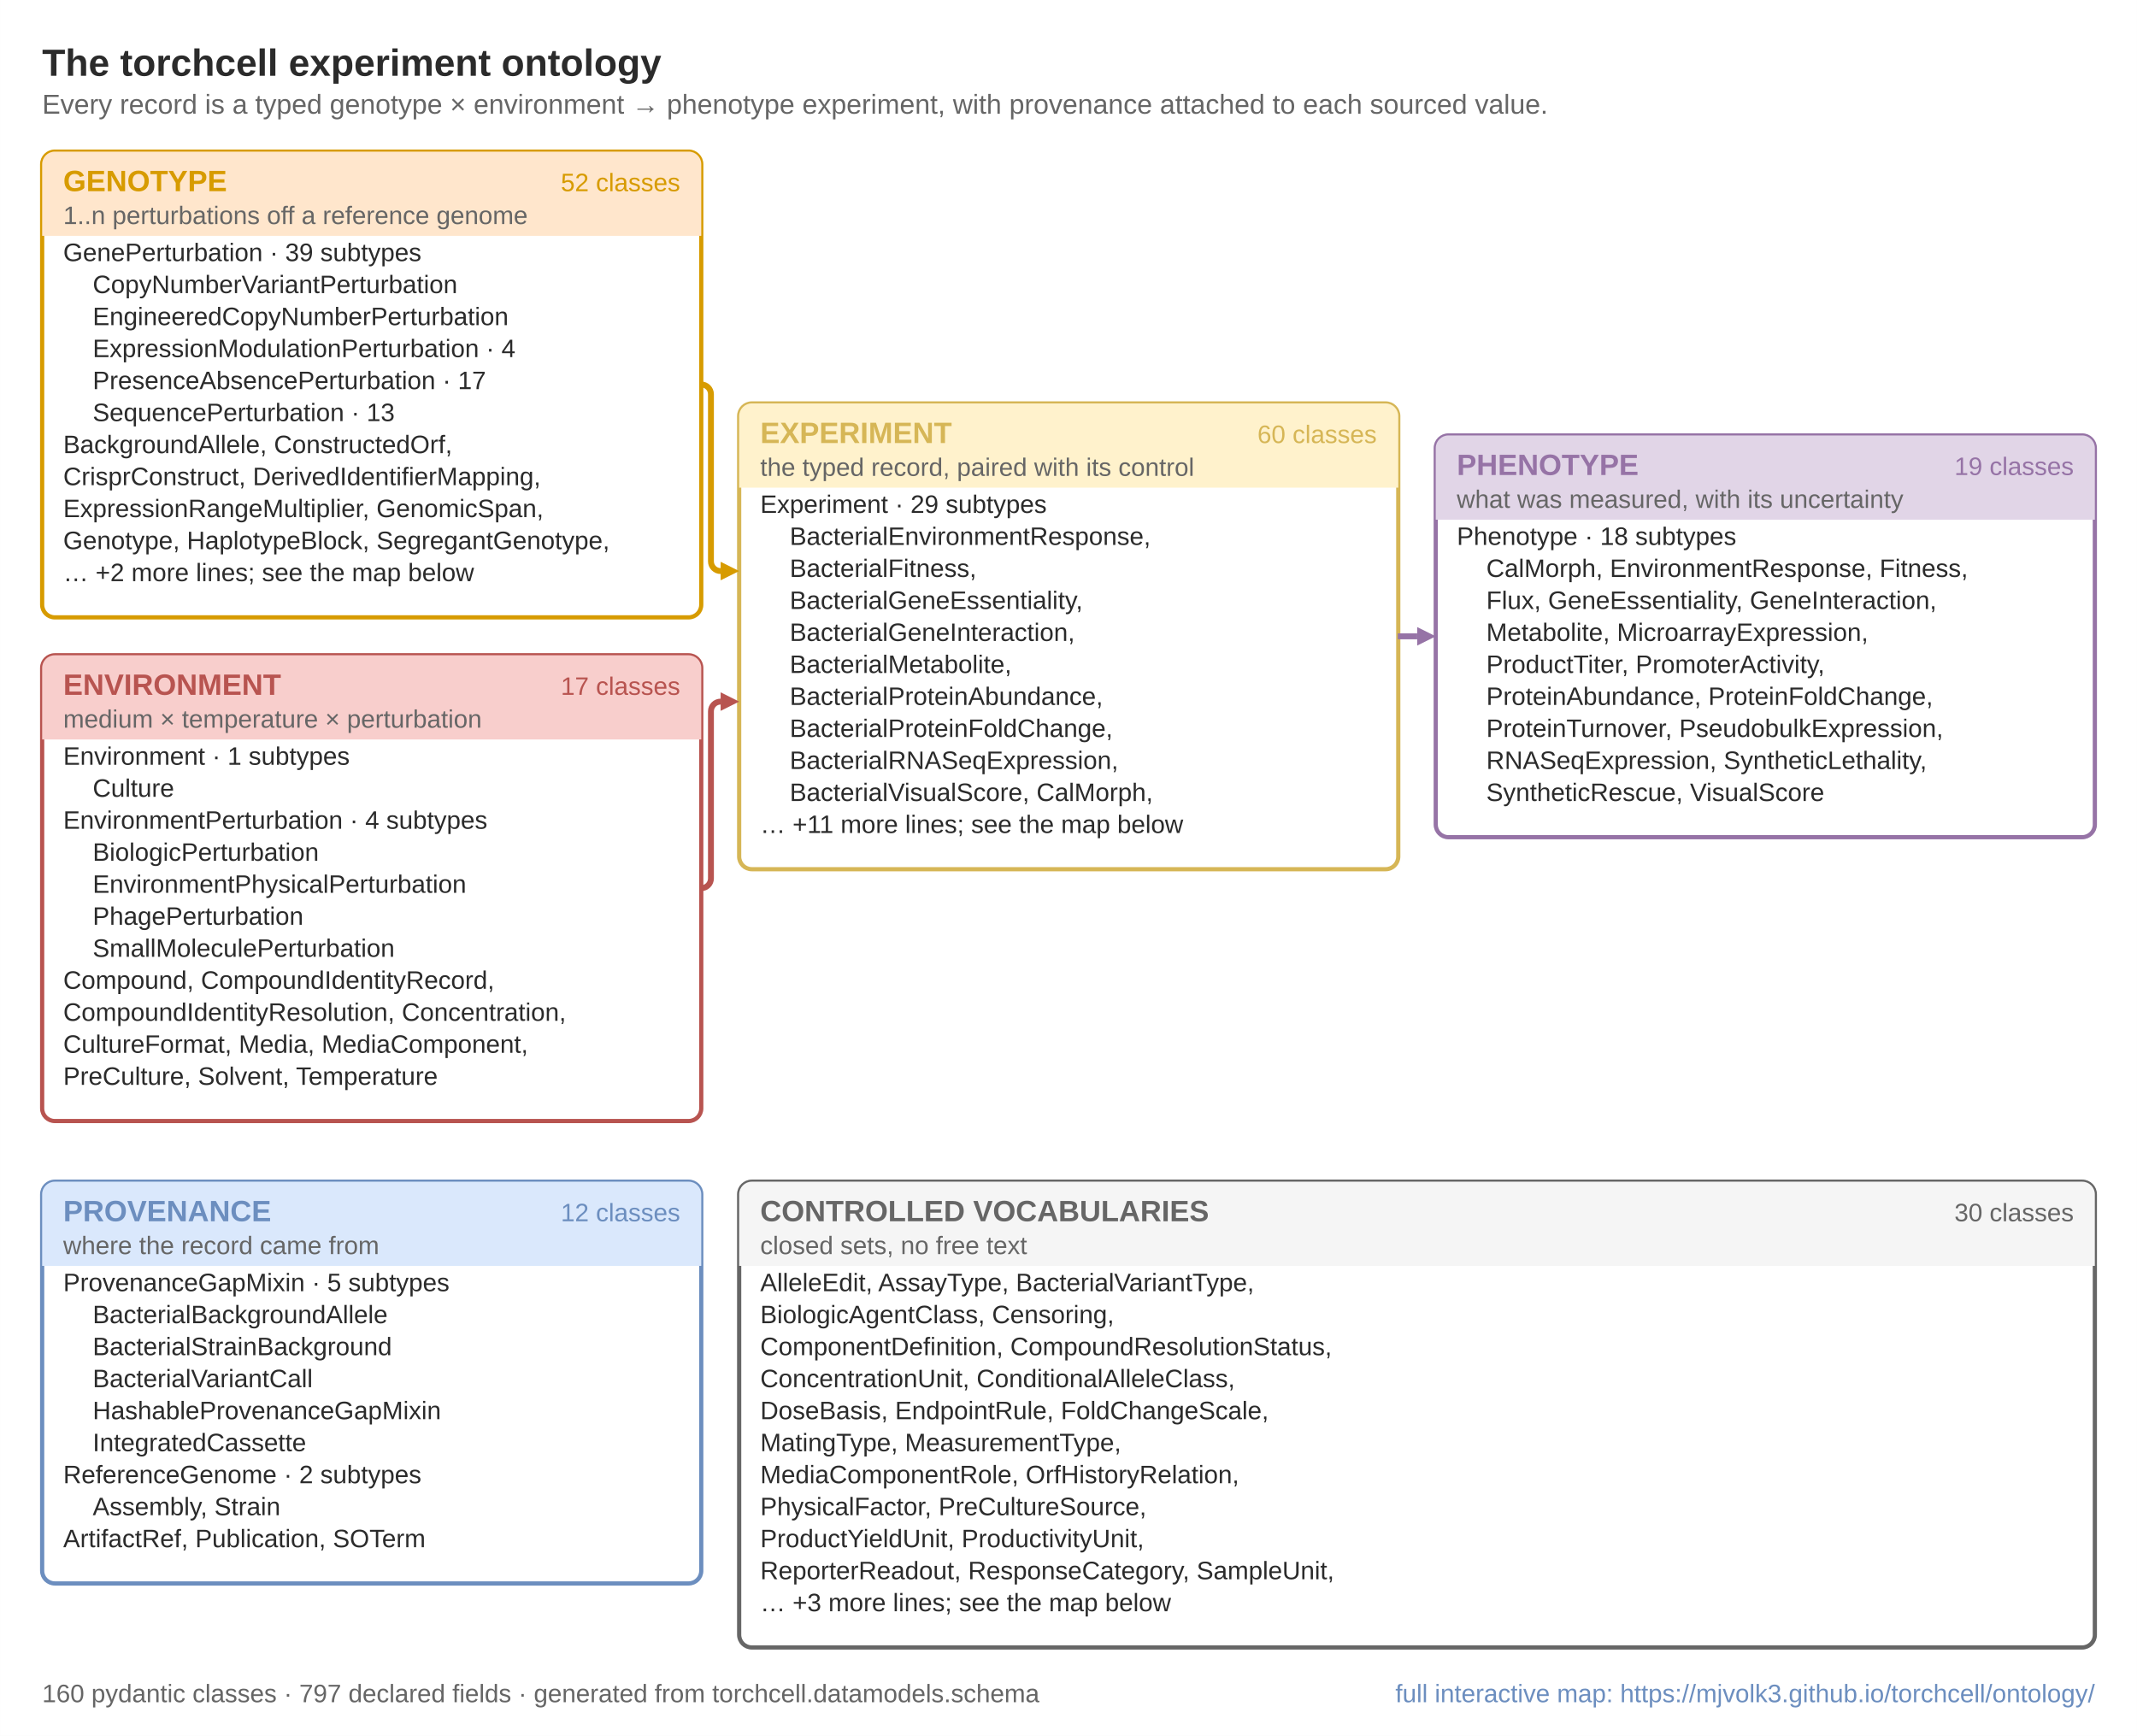
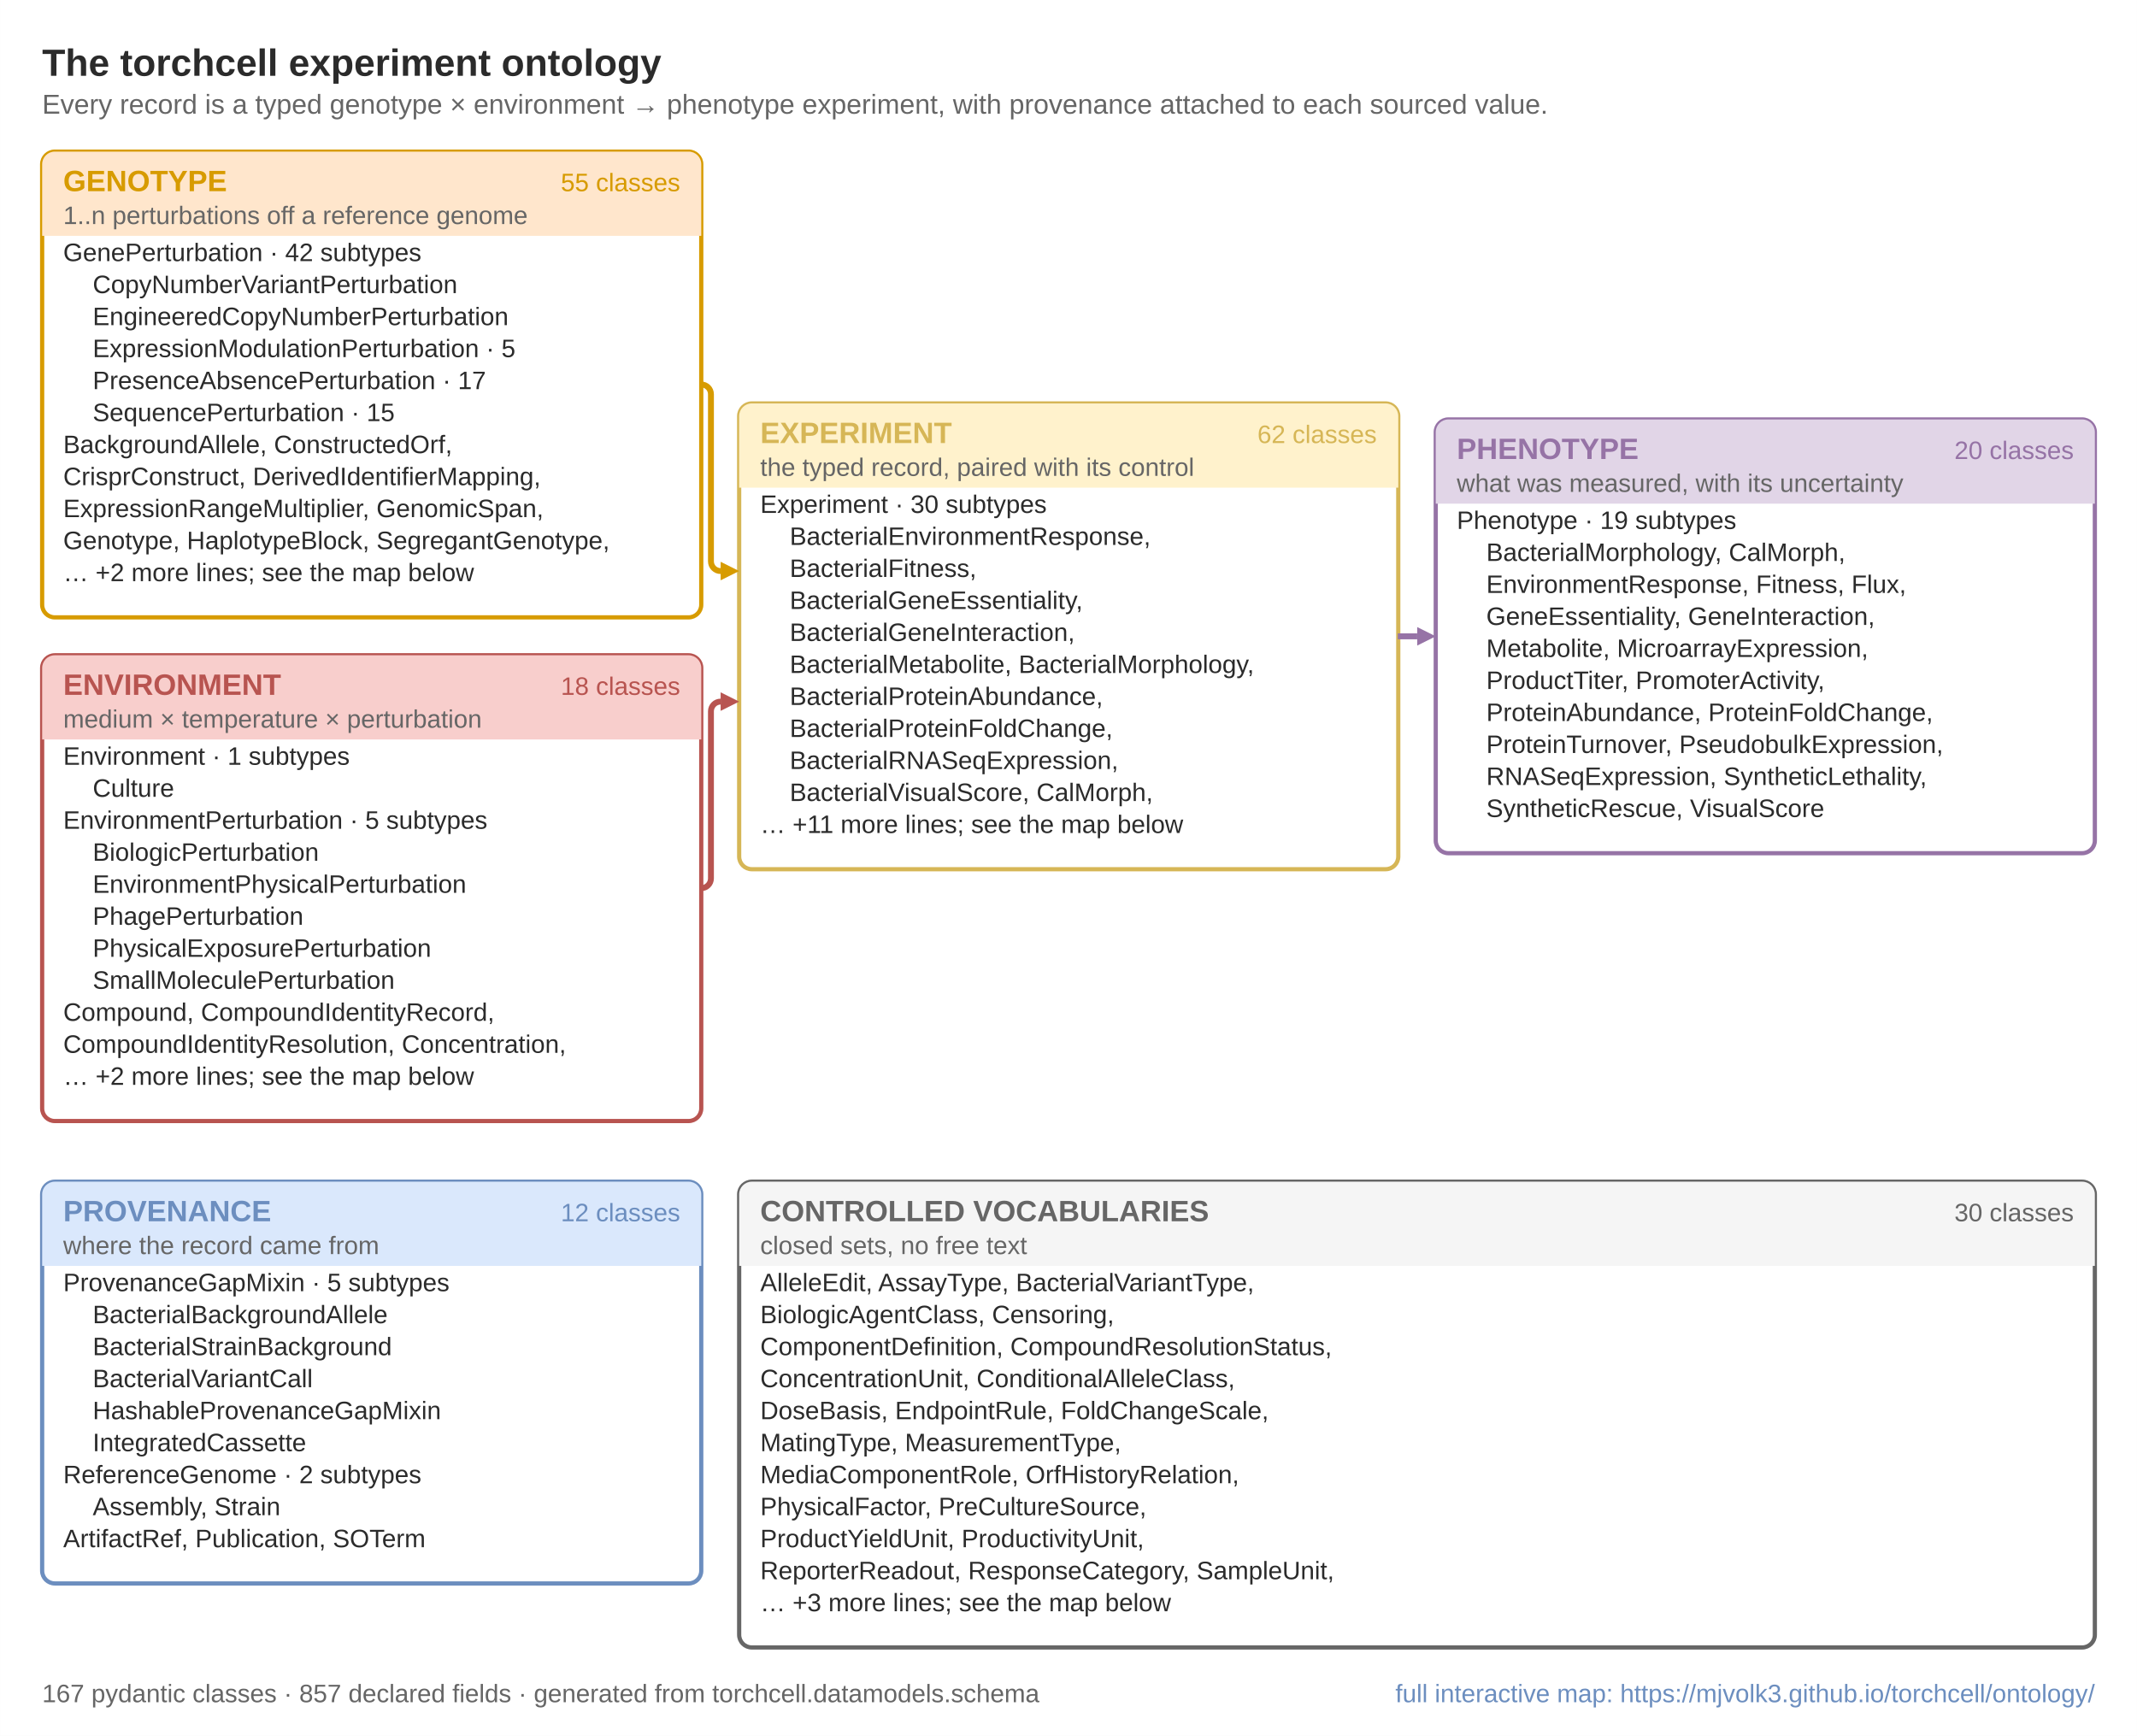
<svg xmlns="http://www.w3.org/2000/svg" width="179.00mm" height="145.41mm" viewBox="0 0 507.4 412.2" font-family="Arial, Helvetica, sans-serif">
  <style>text{font-family:Arial,Helvetica,sans-serif}</style>
  <rect width="100%" height="100%" fill="#FFFFFF" />
  <text x="10.0" y="18.0" font-size="9" font-weight="700" fill="#2B2B2B">The torchcell experiment ontology</text>
  <text x="10.0" y="27.0" font-size="6.5" fill="#666666">Every record is a typed genotype × environment → phenotype experiment, with provenance attached to each sourced value.</text>
  <rect x="10.0" y="36.0" width="156.5" height="110.6" rx="3" fill="#FFFFFF" stroke="#D79B00" stroke-width="1" />
  <path d="M10.0 39.0 a3 3 0 0 1 3 -3 h150.5 a3 3 0 0 1 3 3 v17.0 h-156.5 Z" fill="#FFE6CC" />
  <text x="15.0" y="45.4" font-size="7" font-weight="700" fill="#D79B00">GENOTYPE</text>
-   <text x="161.5" y="45.4" font-size="6" text-anchor="end" fill="#D79B00">52 classes</text>
+   <text x="161.5" y="45.4" font-size="6" text-anchor="end" fill="#D79B00">55 classes</text>
  <text x="15.0" y="53.2" font-size="6" fill="#666666">1..n perturbations off a reference genome</text>
-   <text x="15.0" y="62.0" font-size="6" fill="#2B2B2B">GenePerturbation  ·  39 subtypes</text>
+   <text x="15.0" y="62.0" font-size="6" fill="#2B2B2B">GenePerturbation  ·  42 subtypes</text>
  <text x="22.0" y="69.6" font-size="6" fill="#2B2B2B">CopyNumberVariantPerturbation</text>
  <text x="22.0" y="77.2" font-size="6" fill="#2B2B2B">EngineeredCopyNumberPerturbation</text>
-   <text x="22.0" y="84.8" font-size="6" fill="#2B2B2B">ExpressionModulationPerturbation  ·  4</text>
+   <text x="22.0" y="84.8" font-size="6" fill="#2B2B2B">ExpressionModulationPerturbation  ·  5</text>
  <text x="22.0" y="92.4" font-size="6" fill="#2B2B2B">PresenceAbsencePerturbation  ·  17</text>
-   <text x="22.0" y="100.0" font-size="6" fill="#2B2B2B">SequencePerturbation  ·  13</text>
+   <text x="22.0" y="100.0" font-size="6" fill="#2B2B2B">SequencePerturbation  ·  15</text>
  <text x="15.0" y="107.6" font-size="6" fill="#2B2B2B">BackgroundAllele, ConstructedOrf,</text>
  <text x="15.0" y="115.2" font-size="6" fill="#2B2B2B">CrisprConstruct, DerivedIdentifierMapping,</text>
  <text x="15.0" y="122.8" font-size="6" fill="#2B2B2B">ExpressionRangeMultiplier, GenomicSpan,</text>
  <text x="15.0" y="130.4" font-size="6" fill="#2B2B2B">Genotype, HaplotypeBlock, SegregantGenotype,</text>
  <text x="15.0" y="138.0" font-size="6" fill="#2B2B2B">…  +2 more lines; see the map below</text>
  <rect x="10.0" y="155.6" width="156.5" height="110.6" rx="3" fill="#FFFFFF" stroke="#B85450" stroke-width="1" />
  <path d="M10.0 158.6 a3 3 0 0 1 3 -3 h150.5 a3 3 0 0 1 3 3 v17.0 h-156.5 Z" fill="#F8CECC" />
  <text x="15.0" y="165.0" font-size="7" font-weight="700" fill="#B85450">ENVIRONMENT</text>
-   <text x="161.5" y="165.0" font-size="6" text-anchor="end" fill="#B85450">17 classes</text>
+   <text x="161.5" y="165.0" font-size="6" text-anchor="end" fill="#B85450">18 classes</text>
  <text x="15.0" y="172.8" font-size="6" fill="#666666">medium × temperature × perturbation</text>
  <text x="15.0" y="181.6" font-size="6" fill="#2B2B2B">Environment  ·  1 subtypes</text>
  <text x="22.0" y="189.2" font-size="6" fill="#2B2B2B">Culture</text>
-   <text x="15.0" y="196.8" font-size="6" fill="#2B2B2B">EnvironmentPerturbation  ·  4 subtypes</text>
+   <text x="15.0" y="196.8" font-size="6" fill="#2B2B2B">EnvironmentPerturbation  ·  5 subtypes</text>
  <text x="22.0" y="204.4" font-size="6" fill="#2B2B2B">BiologicPerturbation</text>
  <text x="22.0" y="212.0" font-size="6" fill="#2B2B2B">EnvironmentPhysicalPerturbation</text>
  <text x="22.0" y="219.6" font-size="6" fill="#2B2B2B">PhagePerturbation</text>
-   <text x="22.0" y="227.2" font-size="6" fill="#2B2B2B">SmallMoleculePerturbation</text>
-   <text x="15.0" y="234.8" font-size="6" fill="#2B2B2B">Compound, CompoundIdentityRecord,</text>
-   <text x="15.0" y="242.4" font-size="6" fill="#2B2B2B">CompoundIdentityResolution, Concentration,</text>
-   <text x="15.0" y="250.0" font-size="6" fill="#2B2B2B">CultureFormat, Media, MediaComponent,</text>
-   <text x="15.0" y="257.6" font-size="6" fill="#2B2B2B">PreCulture, Solvent, Temperature</text>
+   <text x="22.0" y="227.2" font-size="6" fill="#2B2B2B">PhysicalExposurePerturbation</text>
+   <text x="22.0" y="234.8" font-size="6" fill="#2B2B2B">SmallMoleculePerturbation</text>
+   <text x="15.0" y="242.4" font-size="6" fill="#2B2B2B">Compound, CompoundIdentityRecord,</text>
+   <text x="15.0" y="250.0" font-size="6" fill="#2B2B2B">CompoundIdentityResolution, Concentration,</text>
+   <text x="15.0" y="257.6" font-size="6" fill="#2B2B2B">…  +2 more lines; see the map below</text>
  <rect x="175.5" y="95.8" width="156.5" height="110.6" rx="3" fill="#FFFFFF" stroke="#D6B656" stroke-width="1" />
  <path d="M175.5 98.8 a3 3 0 0 1 3 -3 h150.5 a3 3 0 0 1 3 3 v17.0 h-156.5 Z" fill="#FFF2CC" />
  <text x="180.5" y="105.2" font-size="7" font-weight="700" fill="#D6B656">EXPERIMENT</text>
-   <text x="326.9" y="105.2" font-size="6" text-anchor="end" fill="#D6B656">60 classes</text>
+   <text x="326.9" y="105.2" font-size="6" text-anchor="end" fill="#D6B656">62 classes</text>
  <text x="180.5" y="113.0" font-size="6" fill="#666666">the typed record, paired with its control</text>
-   <text x="180.5" y="121.8" font-size="6" fill="#2B2B2B">Experiment  ·  29 subtypes</text>
+   <text x="180.5" y="121.8" font-size="6" fill="#2B2B2B">Experiment  ·  30 subtypes</text>
  <text x="187.5" y="129.4" font-size="6" fill="#2B2B2B">BacterialEnvironmentResponse,</text>
  <text x="187.5" y="137.0" font-size="6" fill="#2B2B2B">BacterialFitness,</text>
  <text x="187.5" y="144.6" font-size="6" fill="#2B2B2B">BacterialGeneEssentiality,</text>
  <text x="187.5" y="152.2" font-size="6" fill="#2B2B2B">BacterialGeneInteraction,</text>
-   <text x="187.5" y="159.8" font-size="6" fill="#2B2B2B">BacterialMetabolite,</text>
+   <text x="187.5" y="159.8" font-size="6" fill="#2B2B2B">BacterialMetabolite, BacterialMorphology,</text>
  <text x="187.5" y="167.4" font-size="6" fill="#2B2B2B">BacterialProteinAbundance,</text>
  <text x="187.5" y="175.0" font-size="6" fill="#2B2B2B">BacterialProteinFoldChange,</text>
  <text x="187.5" y="182.6" font-size="6" fill="#2B2B2B">BacterialRNASeqExpression,</text>
  <text x="187.5" y="190.2" font-size="6" fill="#2B2B2B">BacterialVisualScore, CalMorph,</text>
  <text x="180.5" y="197.8" font-size="6" fill="#2B2B2B">…  +11 more lines; see the map below</text>
-   <rect x="340.9" y="103.4" width="156.5" height="95.4" rx="3" fill="#FFFFFF" stroke="#9673A6" stroke-width="1" />
-   <path d="M340.9 106.4 a3 3 0 0 1 3 -3 h150.5 a3 3 0 0 1 3 3 v17.0 h-156.5 Z" fill="#E1D5E7" />
-   <text x="345.9" y="112.8" font-size="7" font-weight="700" fill="#9673A6">PHENOTYPE</text>
-   <text x="492.4" y="112.8" font-size="6" text-anchor="end" fill="#9673A6">19 classes</text>
-   <text x="345.9" y="120.6" font-size="6" fill="#666666">what was measured, with its uncertainty</text>
-   <text x="345.9" y="129.4" font-size="6" fill="#2B2B2B">Phenotype  ·  18 subtypes</text>
-   <text x="352.9" y="137.0" font-size="6" fill="#2B2B2B">CalMorph, EnvironmentResponse, Fitness,</text>
-   <text x="352.9" y="144.6" font-size="6" fill="#2B2B2B">Flux, GeneEssentiality, GeneInteraction,</text>
-   <text x="352.9" y="152.2" font-size="6" fill="#2B2B2B">Metabolite, MicroarrayExpression,</text>
-   <text x="352.9" y="159.8" font-size="6" fill="#2B2B2B">ProductTiter, PromoterActivity,</text>
-   <text x="352.9" y="167.4" font-size="6" fill="#2B2B2B">ProteinAbundance, ProteinFoldChange,</text>
-   <text x="352.9" y="175.0" font-size="6" fill="#2B2B2B">ProteinTurnover, PseudobulkExpression,</text>
-   <text x="352.9" y="182.6" font-size="6" fill="#2B2B2B">RNASeqExpression, SyntheticLethality,</text>
-   <text x="352.9" y="190.2" font-size="6" fill="#2B2B2B">SyntheticRescue, VisualScore</text>
+   <rect x="340.9" y="99.6" width="156.5" height="103.0" rx="3" fill="#FFFFFF" stroke="#9673A6" stroke-width="1" />
+   <path d="M340.9 102.6 a3 3 0 0 1 3 -3 h150.5 a3 3 0 0 1 3 3 v17.0 h-156.5 Z" fill="#E1D5E7" />
+   <text x="345.9" y="109.0" font-size="7" font-weight="700" fill="#9673A6">PHENOTYPE</text>
+   <text x="492.4" y="109.0" font-size="6" text-anchor="end" fill="#9673A6">20 classes</text>
+   <text x="345.9" y="116.8" font-size="6" fill="#666666">what was measured, with its uncertainty</text>
+   <text x="345.9" y="125.6" font-size="6" fill="#2B2B2B">Phenotype  ·  19 subtypes</text>
+   <text x="352.9" y="133.2" font-size="6" fill="#2B2B2B">BacterialMorphology, CalMorph,</text>
+   <text x="352.9" y="140.8" font-size="6" fill="#2B2B2B">EnvironmentResponse, Fitness, Flux,</text>
+   <text x="352.9" y="148.4" font-size="6" fill="#2B2B2B">GeneEssentiality, GeneInteraction,</text>
+   <text x="352.9" y="156.0" font-size="6" fill="#2B2B2B">Metabolite, MicroarrayExpression,</text>
+   <text x="352.9" y="163.6" font-size="6" fill="#2B2B2B">ProductTiter, PromoterActivity,</text>
+   <text x="352.9" y="171.2" font-size="6" fill="#2B2B2B">ProteinAbundance, ProteinFoldChange,</text>
+   <text x="352.9" y="178.8" font-size="6" fill="#2B2B2B">ProteinTurnover, PseudobulkExpression,</text>
+   <text x="352.9" y="186.4" font-size="6" fill="#2B2B2B">RNASeqExpression, SyntheticLethality,</text>
+   <text x="352.9" y="194.0" font-size="6" fill="#2B2B2B">SyntheticRescue, VisualScore</text>
  <rect x="10.0" y="280.6" width="156.5" height="95.4" rx="3" fill="#FFFFFF" stroke="#6C8EBF" stroke-width="1" />
  <path d="M10.0 283.6 a3 3 0 0 1 3 -3 h150.5 a3 3 0 0 1 3 3 v17.0 h-156.5 Z" fill="#DAE8FC" />
  <text x="15.0" y="290.0" font-size="7" font-weight="700" fill="#6C8EBF">PROVENANCE</text>
  <text x="161.5" y="290.0" font-size="6" text-anchor="end" fill="#6C8EBF">12 classes</text>
  <text x="15.0" y="297.8" font-size="6" fill="#666666">where the record came from</text>
  <text x="15.0" y="306.6" font-size="6" fill="#2B2B2B">ProvenanceGapMixin  ·  5 subtypes</text>
  <text x="22.0" y="314.2" font-size="6" fill="#2B2B2B">BacterialBackgroundAllele</text>
  <text x="22.0" y="321.8" font-size="6" fill="#2B2B2B">BacterialStrainBackground</text>
  <text x="22.0" y="329.4" font-size="6" fill="#2B2B2B">BacterialVariantCall</text>
  <text x="22.0" y="337.0" font-size="6" fill="#2B2B2B">HashableProvenanceGapMixin</text>
  <text x="22.0" y="344.6" font-size="6" fill="#2B2B2B">IntegratedCassette</text>
  <text x="15.0" y="352.2" font-size="6" fill="#2B2B2B">ReferenceGenome  ·  2 subtypes</text>
  <text x="22.0" y="359.8" font-size="6" fill="#2B2B2B">Assembly, Strain</text>
  <text x="15.0" y="367.4" font-size="6" fill="#2B2B2B">ArtifactRef, Publication, SOTerm</text>
  <rect x="175.5" y="280.6" width="321.9" height="110.6" rx="3" fill="#FFFFFF" stroke="#666666" stroke-width="1" />
  <path d="M175.5 283.6 a3 3 0 0 1 3 -3 h315.9 a3 3 0 0 1 3 3 v17.0 h-321.9 Z" fill="#F5F5F5" />
  <text x="180.5" y="290.0" font-size="7" font-weight="700" fill="#666666">CONTROLLED VOCABULARIES</text>
  <text x="492.4" y="290.0" font-size="6" text-anchor="end" fill="#666666">30 classes</text>
  <text x="180.5" y="297.8" font-size="6" fill="#666666">closed sets, no free text</text>
  <text x="180.5" y="306.6" font-size="6" fill="#2B2B2B">AlleleEdit, AssayType, BacterialVariantType,</text>
  <text x="180.5" y="314.2" font-size="6" fill="#2B2B2B">BiologicAgentClass, Censoring,</text>
  <text x="180.5" y="321.8" font-size="6" fill="#2B2B2B">ComponentDefinition, CompoundResolutionStatus,</text>
  <text x="180.5" y="329.4" font-size="6" fill="#2B2B2B">ConcentrationUnit, ConditionalAlleleClass,</text>
  <text x="180.5" y="337.0" font-size="6" fill="#2B2B2B">DoseBasis, EndpointRule, FoldChangeScale,</text>
  <text x="180.5" y="344.6" font-size="6" fill="#2B2B2B">MatingType, MeasurementType,</text>
  <text x="180.5" y="352.2" font-size="6" fill="#2B2B2B">MediaComponentRole, OrfHistoryRelation,</text>
  <text x="180.5" y="359.8" font-size="6" fill="#2B2B2B">PhysicalFactor, PreCultureSource,</text>
  <text x="180.5" y="367.4" font-size="6" fill="#2B2B2B">ProductYieldUnit, ProductivityUnit,</text>
  <text x="180.5" y="375.0" font-size="6" fill="#2B2B2B">ReporterReadout, ResponseCategory, SampleUnit,</text>
  <text x="180.5" y="382.6" font-size="6" fill="#2B2B2B">…  +3 more lines; see the map below</text>
  <path d="M166.5 91.3 H166.5 A2.3 2.3 0 0 1 168.8 93.6 V133.3 A2.3 2.3 0 0 0 171.1 135.6 H171.1" fill="none" stroke="#D79B00" stroke-width="1.4" stroke-linecap="butt" stroke-linejoin="round" />
  <path d="M175.5 135.6 l-4.4 -2.2 v4.4 Z" fill="#D79B00" />
  <path d="M166.5 210.9 H166.5 A2.3 2.3 0 0 0 168.8 208.6 V168.9 A2.3 2.3 0 0 1 171.1 166.6 H171.1" fill="none" stroke="#B85450" stroke-width="1.4" stroke-linecap="butt" stroke-linejoin="round" />
  <path d="M175.5 166.6 l-4.4 -2.2 v4.4 Z" fill="#B85450" />
  <path d="M331.9 151.1 H336.5" fill="none" stroke="#9673A6" stroke-width="1.4" stroke-linecap="butt" stroke-linejoin="round" />
  <path d="M340.9 151.1 l-4.4 -2.2 v4.4 Z" fill="#9673A6" />
-   <text x="10.0" y="404.2" font-size="6" fill="#666666">160 pydantic classes · 797 declared fields · generated from torchcell.datamodels.schema</text>
+   <text x="10.0" y="404.2" font-size="6" fill="#666666">167 pydantic classes · 857 declared fields · generated from torchcell.datamodels.schema</text>
  <text x="497.4" y="404.2" font-size="6" text-anchor="end" fill="#6C8EBF">full interactive map: https://mjvolk3.github.io/torchcell/ontology/</text>
</svg>
